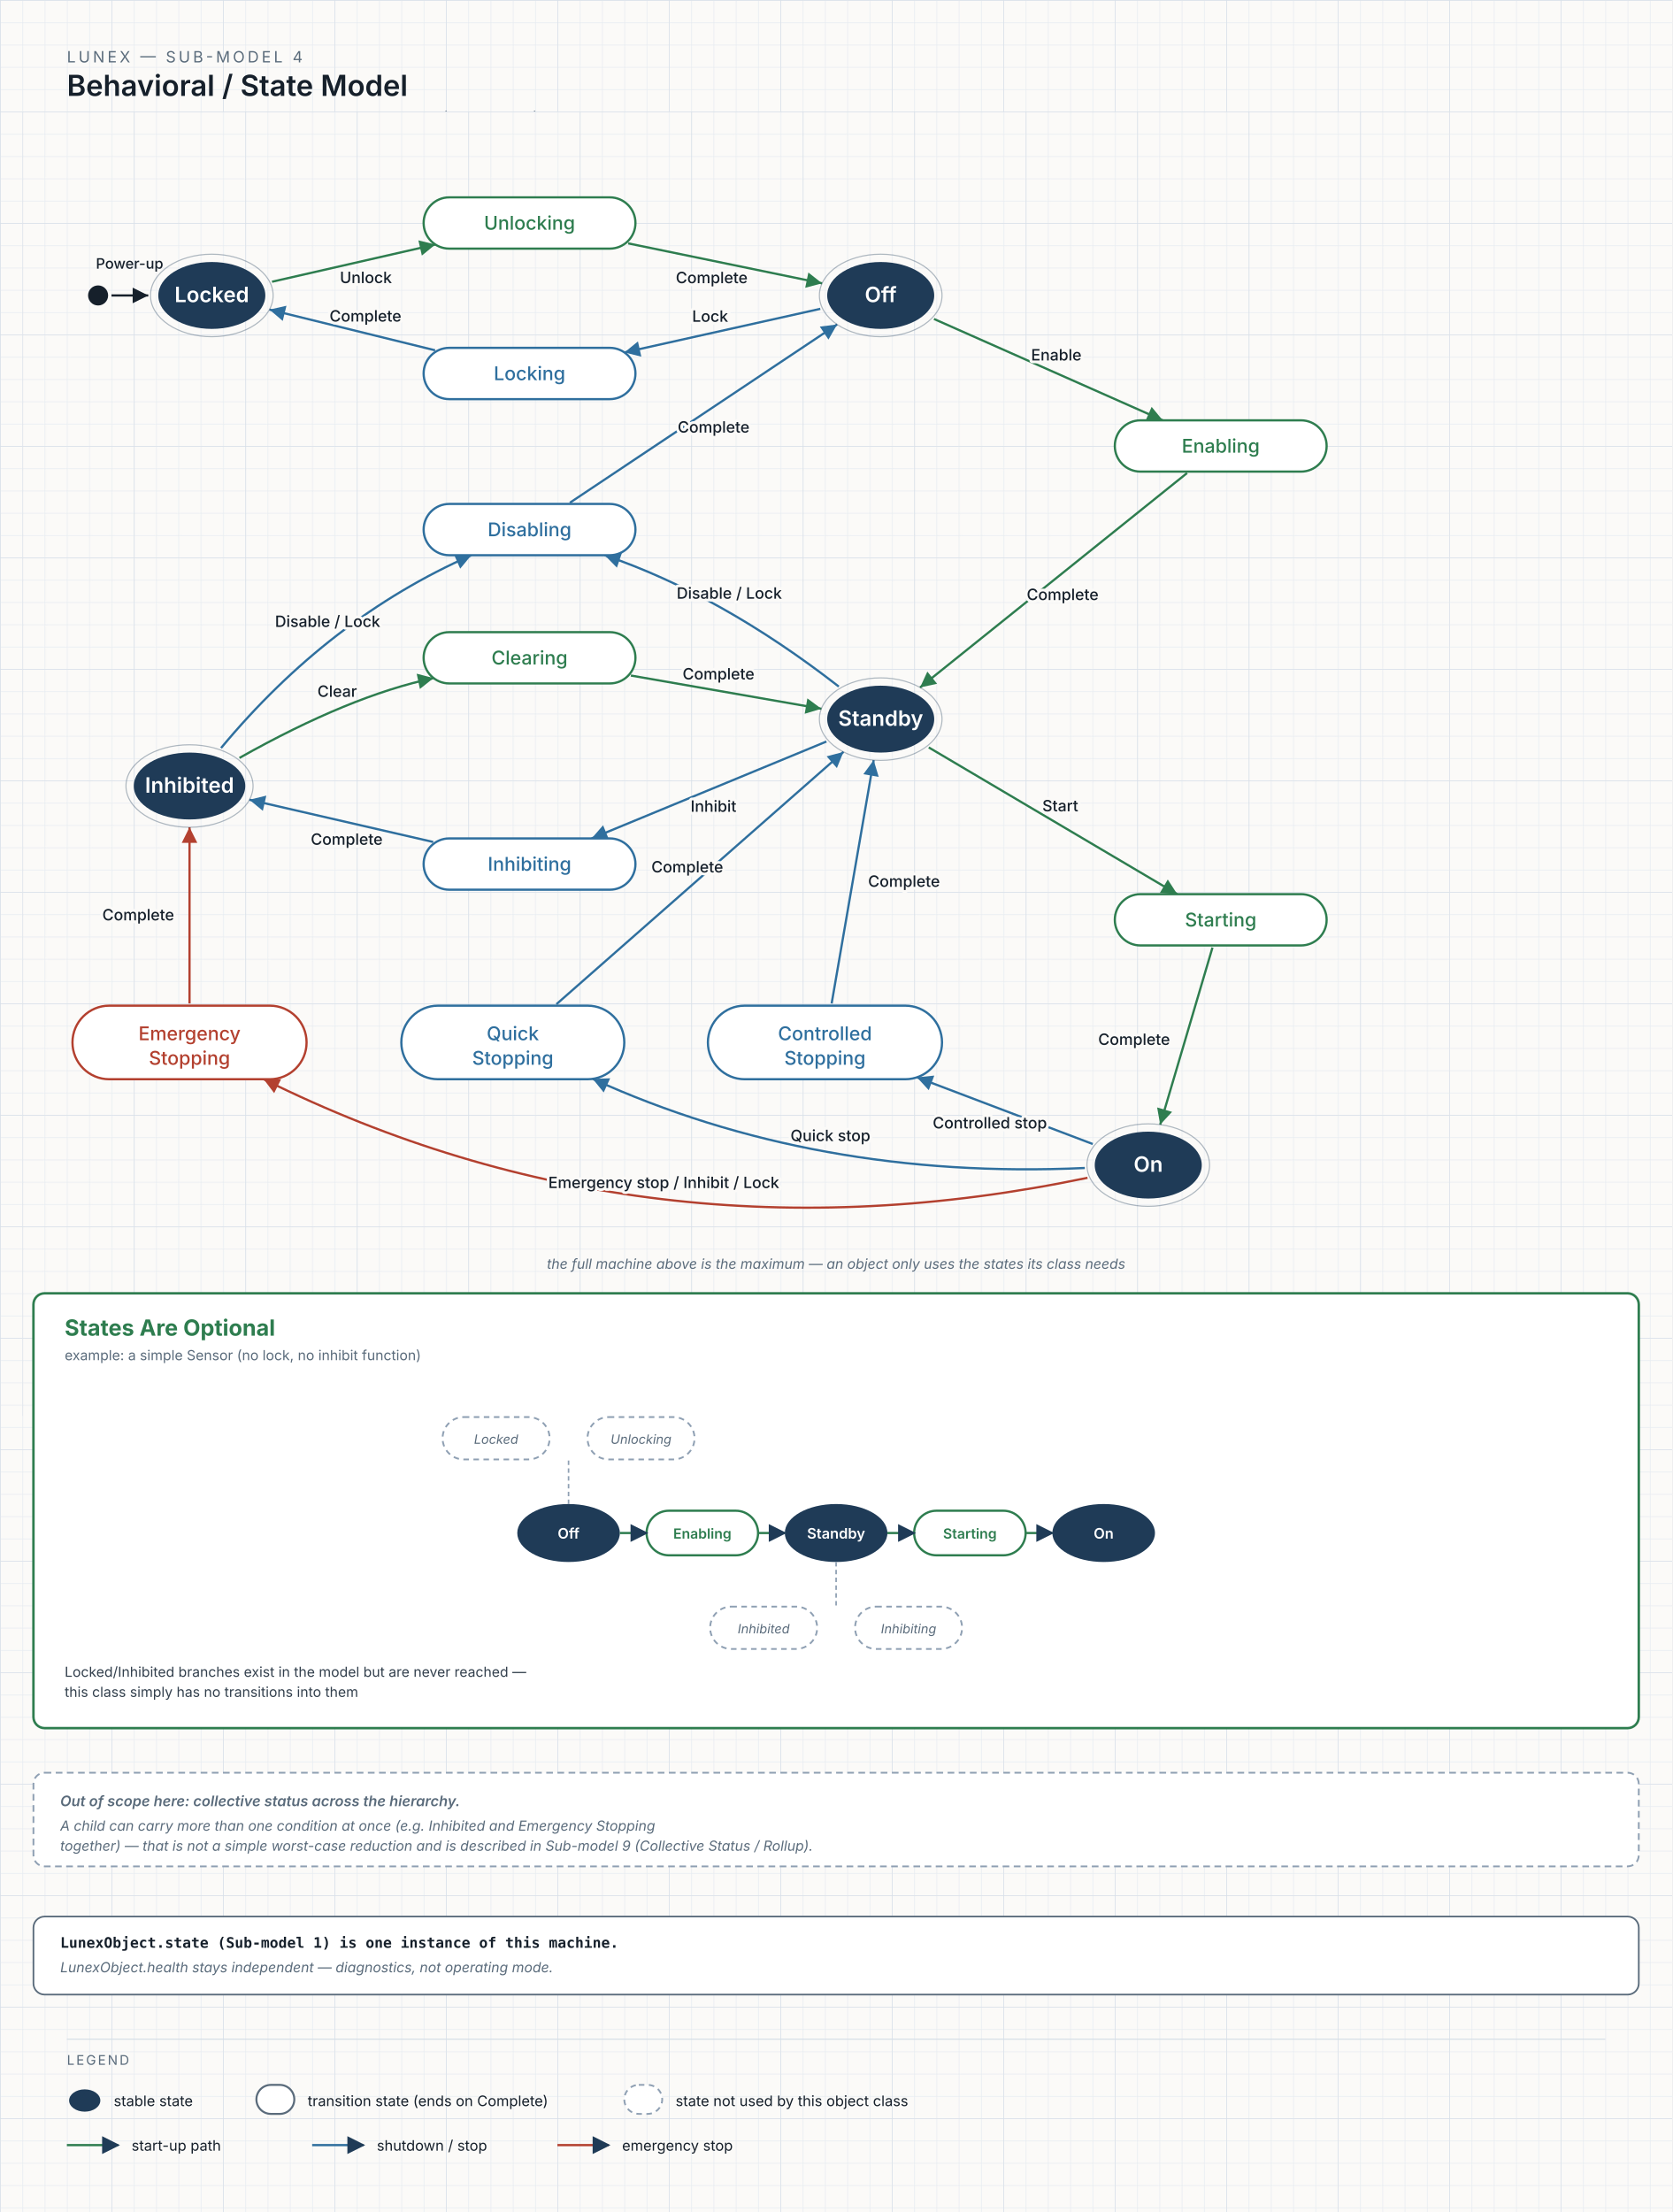
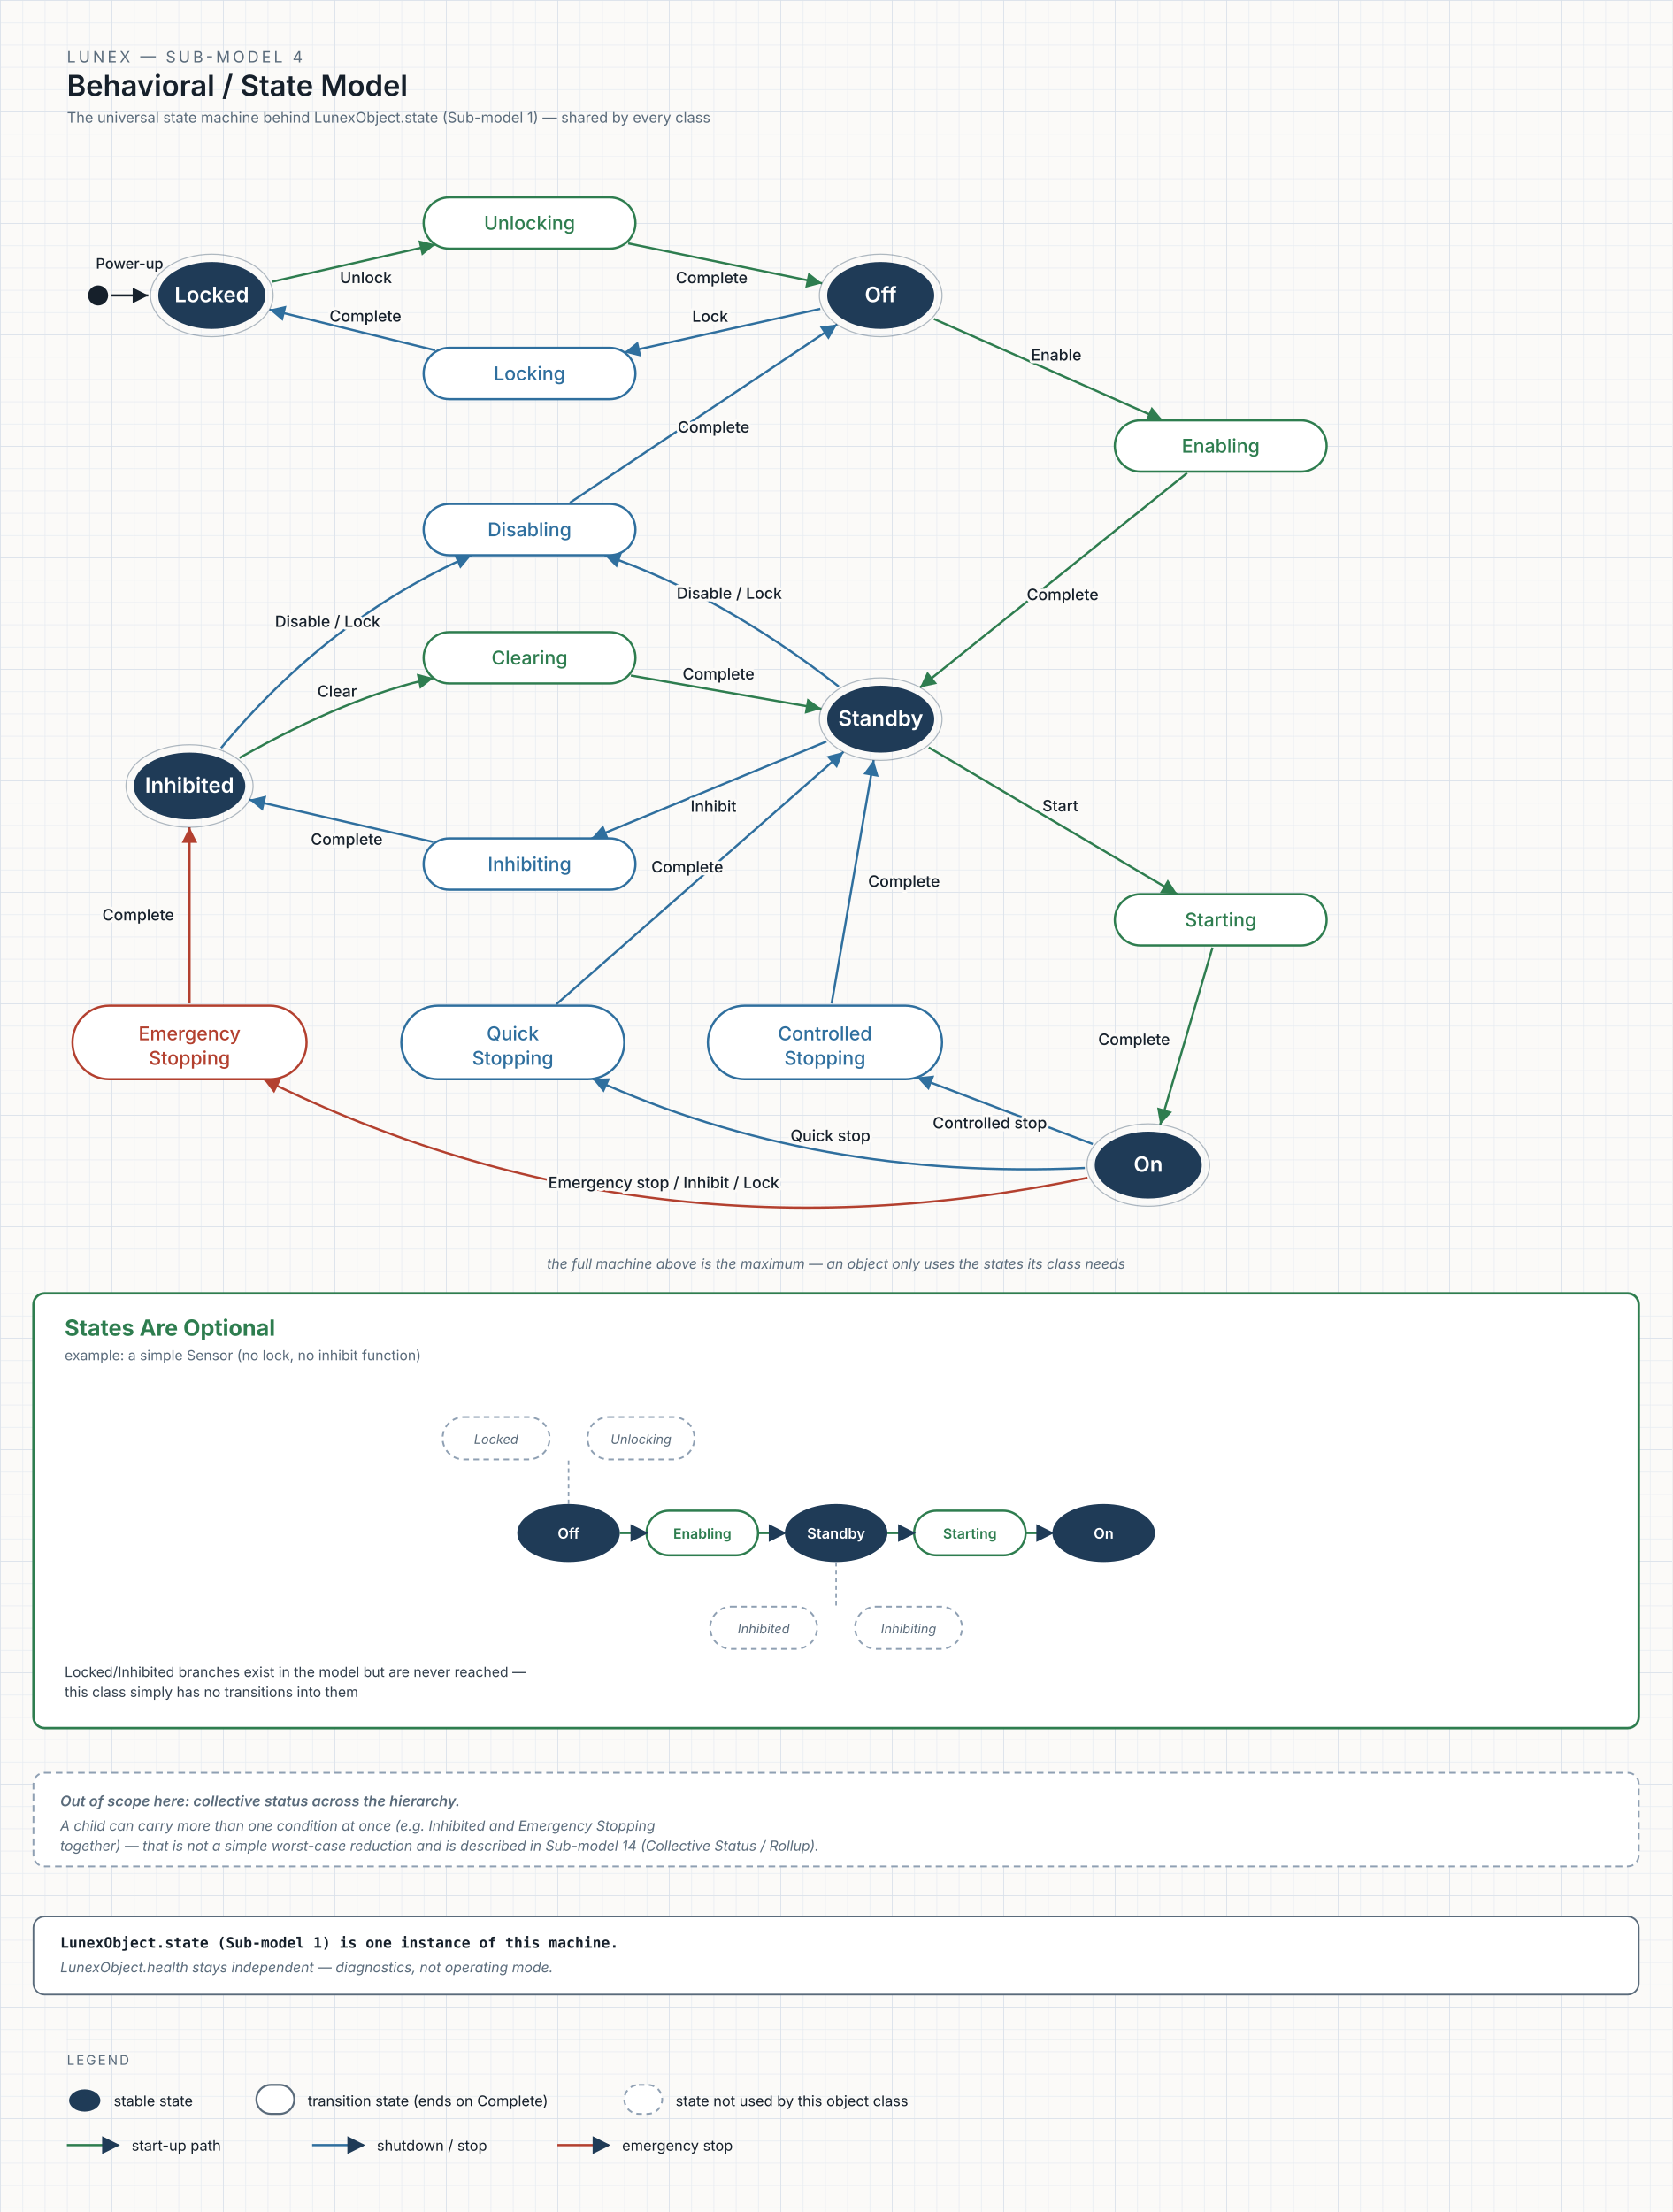
<svg xmlns="http://www.w3.org/2000/svg" viewBox="0 0 1500 1984" width="1500" height="1984" font-family="Inter, Segoe UI, Helvetica Neue, Arial, sans-serif">
  <defs>
    <pattern id="grid" width="20" height="20" patternUnits="userSpaceOnUse">
      <path d="M20 0H0V20" fill="none" stroke="#E6EBF0" stroke-width="1" />
    </pattern>
    <pattern id="grid5" width="100" height="100" patternUnits="userSpaceOnUse">
      <rect width="100" height="100" fill="url(#grid)" />
      <path d="M100 0H0V100" fill="none" stroke="#D6DEE7" stroke-width="1" />
    </pattern>
    <marker id="tri-navy" viewBox="0 0 10 10" refX="9" refY="5" markerWidth="8" markerHeight="8" orient="auto-start-reverse">
      <path d="M0 0 L10 5 L0 10 Z" fill="#1F3B57" />
    </marker>
    <marker id="tri-gray" viewBox="0 0 10 10" refX="9" refY="5" markerWidth="7" markerHeight="7" orient="auto-start-reverse">
      <path d="M0 0 L10 5 L0 10 Z" fill="#8FA0B3" />
    </marker>
-     <marker id="diamond-navy" viewBox="0 0 14 10" refX="0.5" refY="5" markerWidth="15" markerHeight="11" orient="auto-start-reverse">
+     <marker id="diamond-navy" viewBox="0 0 14 10" refX="13.5" refY="5" markerWidth="15" markerHeight="11" orient="auto-start-reverse">
      <path d="M0 5 L7 0 L14 5 L7 10 Z" fill="#1F3B57" />
    </marker>
  </defs>
  <rect width="1500" height="1984" fill="#FBFAF8" />
  <rect width="1500" height="1984" fill="url(#grid5)" />
  <text x="60" y="56" font-size="14" font-weight="400" fill="#5A6B7B" text-anchor="start" letter-spacing="2.5">LUNEX — SUB-MODEL 4</text>
  <text x="60" y="86" font-size="26" font-weight="600" fill="#16202B" text-anchor="start">Behavioral / State Model</text>
  <text x="60" y="110" font-size="13" font-weight="400" fill="#5A6B7B" text-anchor="start">The universal state machine behind LunexObject.state (Sub-model 1) — shared by every class</text>
  <g transform="translate(20,100)">
    <defs>
      <pattern id="grid" width="20" height="20" patternUnits="userSpaceOnUse">
        <path d="M20 0H0V20" fill="none" stroke="#E6EBF0" stroke-width="1" />
      </pattern>
      <pattern id="grid5" width="100" height="100" patternUnits="userSpaceOnUse">
        <rect width="100" height="100" fill="url(#grid)" />
        <path d="M100 0H0V100" fill="none" stroke="#D6DEE7" stroke-width="1" />
      </pattern>
      <marker id="ah-green" viewBox="0 0 10 10" refX="10" refY="5" markerWidth="7" markerHeight="7" orient="auto-start-reverse">
        <path d="M0 0 L10 5 L0 10 z" fill="#2E7D4F" />
      </marker>
      <marker id="ah-blue" viewBox="0 0 10 10" refX="10" refY="5" markerWidth="7" markerHeight="7" orient="auto-start-reverse">
        <path d="M0 0 L10 5 L0 10 z" fill="#2F6F9E" />
      </marker>
      <marker id="ah-ink" viewBox="0 0 10 10" refX="10" refY="5" markerWidth="7" markerHeight="7" orient="auto-start-reverse">
        <path d="M0 0 L10 5 L0 10 z" fill="#16202B" />
      </marker>
      <marker id="ah-red" viewBox="0 0 10 10" refX="10" refY="5" markerWidth="7" markerHeight="7" orient="auto-start-reverse">
        <path d="M0 0 L10 5 L0 10 z" fill="#B3402F" />
      </marker>
    </defs>
-     <rect width="1280" height="1170" fill="#FBFAF8" />
-     <rect width="1280" height="1170" fill="url(#grid5)" />
    <path d="M224.0 152.7 Q312.5 132.5 370.5 119.3" fill="none" stroke="#2E7D4F" stroke-width="2" marker-end="url(#ah-green)" />
    <text x="308.2" y="153.9" font-size="14" font-weight="500" fill="#16202B" text-anchor="middle" stroke="#FBFAF8" stroke-width="5" paint-order="stroke" stroke-linejoin="round">Unlock</text>
    <path d="M543.5 118.3 Q612.5 132.5 717.4 154.1" fill="none" stroke="#2E7D4F" stroke-width="2" marker-end="url(#ah-green)" />
    <text x="618.4" y="154.0" font-size="14" font-weight="500" fill="#16202B" text-anchor="middle" stroke="#FBFAF8" stroke-width="5" paint-order="stroke" stroke-linejoin="round">Complete</text>
    <path d="M715.8 177.0 Q612.5 200.0 540.1 216.1" fill="none" stroke="#2F6F9E" stroke-width="2" marker-end="url(#ah-blue)" />
    <text x="617.0" y="188.6" font-size="14" font-weight="500" fill="#16202B" text-anchor="middle" stroke="#FBFAF8" stroke-width="5" paint-order="stroke" stroke-linejoin="round">Lock</text>
    <path d="M370.3 214.2 Q312.5 200.0 221.7 177.7" fill="none" stroke="#2F6F9E" stroke-width="2" marker-end="url(#ah-blue)" />
    <text x="307.8" y="188.4" font-size="14" font-weight="500" fill="#16202B" text-anchor="middle" stroke="#FBFAF8" stroke-width="5" paint-order="stroke" stroke-linejoin="round">Complete</text>
    <path d="M817.8 186.1 Q922.5 232.5 1023.0 277.0" fill="none" stroke="#2E7D4F" stroke-width="2" marker-end="url(#ah-green)" />
    <text x="927.5" y="223.3" font-size="14" font-weight="500" fill="#16202B" text-anchor="middle" stroke="#FBFAF8" stroke-width="5" paint-order="stroke" stroke-linejoin="round">Enable</text>
    <path d="M1044.8 324.3 Q922.5 422.5 805.3 516.6" fill="none" stroke="#2E7D4F" stroke-width="2" marker-end="url(#ah-green)" />
    <text x="933.2" y="438.2" font-size="14" font-weight="500" fill="#16202B" text-anchor="middle" stroke="#FBFAF8" stroke-width="5" paint-order="stroke" stroke-linejoin="round">Complete</text>
    <path d="M732.4 515.8 Q626.7 433.6 522.4 398.0" fill="none" stroke="#2F6F9E" stroke-width="2" marker-end="url(#ah-blue)" />
    <text x="634.2" y="437.0" font-size="14" font-weight="500" fill="#16202B" text-anchor="middle" stroke="#FBFAF8" stroke-width="5" paint-order="stroke" stroke-linejoin="round">Disable / Lock</text>
    <path d="M491.2 350.9 Q612.5 270.0 730.9 191.0" fill="none" stroke="#2F6F9E" stroke-width="2" marker-end="url(#ah-blue)" />
    <text x="620.1" y="288.0" font-size="14" font-weight="500" fill="#16202B" text-anchor="middle" stroke="#FBFAF8" stroke-width="5" paint-order="stroke" stroke-linejoin="round">Complete</text>
    <path d="M813.1 570.4 Q922.5 635.0 1036.0 702.0" fill="none" stroke="#2E7D4F" stroke-width="2" marker-end="url(#ah-green)" />
    <text x="931.1" y="627.7" font-size="14" font-weight="500" fill="#16202B" text-anchor="middle" stroke="#FBFAF8" stroke-width="5" paint-order="stroke" stroke-linejoin="round">Start</text>
    <path d="M1067.6 749.9 Q1042.5 835.0 1020.7 908.7" fill="none" stroke="#2E7D4F" stroke-width="2" marker-end="url(#ah-green)" />
    <text x="997.3" y="837.2" font-size="14" font-weight="500" fill="#16202B" text-anchor="middle" stroke="#FBFAF8" stroke-width="5" paint-order="stroke" stroke-linejoin="round">Complete</text>
    <path d="M721.3 565.1 Q612.5 610.0 510.7 652.0" fill="none" stroke="#2F6F9E" stroke-width="2" marker-end="url(#ah-blue)" />
    <text x="620.0" y="628.1" font-size="14" font-weight="500" fill="#16202B" text-anchor="middle" stroke="#FBFAF8" stroke-width="5" paint-order="stroke" stroke-linejoin="round">Inhibit</text>
    <path d="M368.6 655.2 Q302.5 640.0 203.7 617.3" fill="none" stroke="#2F6F9E" stroke-width="2" marker-end="url(#ah-blue)" />
    <text x="291.0" y="657.7" font-size="14" font-weight="500" fill="#16202B" text-anchor="middle" stroke="#FBFAF8" stroke-width="5" paint-order="stroke" stroke-linejoin="round">Complete</text>
    <path d="M194.8 579.8 Q293.7 524.1 368.9 508.2" fill="none" stroke="#2E7D4F" stroke-width="2" marker-end="url(#ah-green)" />
    <text x="282.5" y="525.0" font-size="14" font-weight="500" fill="#16202B" text-anchor="middle" stroke="#FBFAF8" stroke-width="5" paint-order="stroke" stroke-linejoin="round">Clear</text>
    <path d="M545.9 505.9 Q612.5 517.5 716.8 535.7" fill="none" stroke="#2E7D4F" stroke-width="2" marker-end="url(#ah-green)" />
    <text x="624.5" y="509.4" font-size="14" font-weight="500" fill="#16202B" text-anchor="middle" stroke="#FBFAF8" stroke-width="5" paint-order="stroke" stroke-linejoin="round">Complete</text>
    <path d="M178.3 570.9 Q275.4 454.1 402.8 398.0" fill="none" stroke="#2F6F9E" stroke-width="2" marker-end="url(#ah-blue)" />
    <text x="273.9" y="462.3" font-size="14" font-weight="500" fill="#16202B" text-anchor="middle" stroke="#FBFAF8" stroke-width="5" paint-order="stroke" stroke-linejoin="round">Disable / Lock</text>
    <path d="M960.2 926.1 Q865.0 890.0 802.5 866.3" fill="none" stroke="#2F6F9E" stroke-width="2" marker-end="url(#ah-blue)" />
    <text x="867.9" y="912.1" font-size="14" font-weight="500" fill="#16202B" text-anchor="middle" stroke="#FBFAF8" stroke-width="5" paint-order="stroke" stroke-linejoin="round">Controlled stop</text>
    <path d="M726.0 800.0 Q745.0 690.0 763.7 581.8" fill="none" stroke="#2F6F9E" stroke-width="2" marker-end="url(#ah-blue)" />
    <text x="790.9" y="695.4" font-size="14" font-weight="500" fill="#16202B" text-anchor="middle" stroke="#FBFAF8" stroke-width="5" paint-order="stroke" stroke-linejoin="round">Complete</text>
    <path d="M953.1 947.6 Q711.7 958.7 511.7 867.7" fill="none" stroke="#2F6F9E" stroke-width="2" marker-end="url(#ah-blue)" />
    <text x="724.9" y="923.5" font-size="14" font-weight="500" fill="#16202B" text-anchor="middle" stroke="#FBFAF8" stroke-width="5" paint-order="stroke" stroke-linejoin="round">Quick stop</text>
    <path d="M479.1 800.7 Q605.0 690.0 736.6 574.4" fill="none" stroke="#2F6F9E" stroke-width="2" marker-end="url(#ah-blue)" />
    <text x="596.5" y="682.5" font-size="14" font-weight="500" fill="#16202B" text-anchor="middle" stroke="#FBFAF8" stroke-width="5" paint-order="stroke" stroke-linejoin="round">Complete</text>
    <path d="M955.5 956.4 Q561.0 1038.8 216.5 868.0" fill="none" stroke="#B3402F" stroke-width="2" marker-end="url(#ah-red)" />
    <text x="575.4" y="965.6" font-size="14" font-weight="500" fill="#16202B" text-anchor="middle" stroke="#FBFAF8" stroke-width="5" paint-order="stroke" stroke-linejoin="round">Emergency stop / Inhibit / Lock</text>
    <path d="M150.0 800.0 Q150.0 720.0 150.0 642.0" fill="none" stroke="#B3402F" stroke-width="2" marker-end="url(#ah-red)" />
    <text x="104.0" y="725.5" font-size="14" font-weight="500" fill="#16202B" text-anchor="middle" stroke="#FBFAF8" stroke-width="5" paint-order="stroke" stroke-linejoin="round">Complete</text>
    <ellipse cx="170" cy="165" rx="55.0" ry="37.0" fill="none" stroke="#1F3B57" stroke-width="1" opacity="0.35" />
    <ellipse cx="170" cy="165" rx="48.0" ry="30.0" fill="#1F3B57" />
    <text x="170" y="171" font-size="19" font-weight="600" fill="#FFFFFF" text-anchor="middle">Locked</text>
    <ellipse cx="770" cy="165" rx="55.0" ry="37.0" fill="none" stroke="#1F3B57" stroke-width="1" opacity="0.35" />
    <ellipse cx="770" cy="165" rx="48.0" ry="30.0" fill="#1F3B57" />
    <text x="770" y="171" font-size="19" font-weight="600" fill="#FFFFFF" text-anchor="middle">Off</text>
    <ellipse cx="770" cy="545" rx="55.0" ry="37.0" fill="none" stroke="#1F3B57" stroke-width="1" opacity="0.35" />
    <ellipse cx="770" cy="545" rx="48.0" ry="30.0" fill="#1F3B57" />
    <text x="770" y="551" font-size="19" font-weight="600" fill="#FFFFFF" text-anchor="middle">Standby</text>
    <ellipse cx="150" cy="605" rx="57.0" ry="37.0" fill="none" stroke="#1F3B57" stroke-width="1" opacity="0.35" />
    <ellipse cx="150" cy="605" rx="50.0" ry="30.0" fill="#1F3B57" />
    <text x="150" y="611" font-size="19" font-weight="600" fill="#FFFFFF" text-anchor="middle">Inhibited</text>
    <ellipse cx="1010" cy="945" rx="55.0" ry="37.0" fill="none" stroke="#1F3B57" stroke-width="1" opacity="0.35" />
    <ellipse cx="1010" cy="945" rx="48.0" ry="30.0" fill="#1F3B57" />
    <text x="1010" y="951" font-size="19" font-weight="600" fill="#FFFFFF" text-anchor="middle">On</text>
    <rect x="360.0" y="77.0" width="190" height="46" rx="23.0" fill="#FFFFFF" stroke="#2E7D4F" stroke-width="2" />
    <text x="455" y="106" font-size="17" font-weight="500" fill="#2E7D4F" text-anchor="middle">Unlocking</text>
    <rect x="360.0" y="212.0" width="190" height="46" rx="23.0" fill="#FFFFFF" stroke="#2F6F9E" stroke-width="2" />
    <text x="455" y="241" font-size="17" font-weight="500" fill="#2F6F9E" text-anchor="middle">Locking</text>
    <rect x="980.0" y="277.0" width="190" height="46" rx="23.0" fill="#FFFFFF" stroke="#2E7D4F" stroke-width="2" />
    <text x="1075" y="306" font-size="17" font-weight="500" fill="#2E7D4F" text-anchor="middle">Enabling</text>
    <rect x="360.0" y="352.0" width="190" height="46" rx="23.0" fill="#FFFFFF" stroke="#2F6F9E" stroke-width="2" />
    <text x="455" y="381" font-size="17" font-weight="500" fill="#2F6F9E" text-anchor="middle">Disabling</text>
    <rect x="360.0" y="467.0" width="190" height="46" rx="23.0" fill="#FFFFFF" stroke="#2E7D4F" stroke-width="2" />
    <text x="455" y="496" font-size="17" font-weight="500" fill="#2E7D4F" text-anchor="middle">Clearing</text>
    <rect x="360.0" y="652.0" width="190" height="46" rx="23.0" fill="#FFFFFF" stroke="#2F6F9E" stroke-width="2" />
    <text x="455" y="681" font-size="17" font-weight="500" fill="#2F6F9E" text-anchor="middle">Inhibiting</text>
    <rect x="980.0" y="702.0" width="190" height="46" rx="23.0" fill="#FFFFFF" stroke="#2E7D4F" stroke-width="2" />
    <text x="1075" y="731" font-size="17" font-weight="500" fill="#2E7D4F" text-anchor="middle">Starting</text>
    <rect x="45.0" y="802.0" width="210" height="66" rx="33.0" fill="#FFFFFF" stroke="#B3402F" stroke-width="2" />
    <text x="150" y="833" font-size="17" font-weight="500" fill="#B3402F" text-anchor="middle">Emergency</text>
    <text x="150" y="855" font-size="17" font-weight="500" fill="#B3402F" text-anchor="middle">Stopping</text>
    <rect x="340.0" y="802.0" width="200" height="66" rx="33.0" fill="#FFFFFF" stroke="#2F6F9E" stroke-width="2" />
    <text x="440" y="833" font-size="17" font-weight="500" fill="#2F6F9E" text-anchor="middle">Quick</text>
    <text x="440" y="855" font-size="17" font-weight="500" fill="#2F6F9E" text-anchor="middle">Stopping</text>
    <rect x="615.0" y="802.0" width="210" height="66" rx="33.0" fill="#FFFFFF" stroke="#2F6F9E" stroke-width="2" />
    <text x="720" y="833" font-size="17" font-weight="500" fill="#2F6F9E" text-anchor="middle">Controlled</text>
    <text x="720" y="855" font-size="17" font-weight="500" fill="#2F6F9E" text-anchor="middle">Stopping</text>
    <circle cx="68" cy="165" r="9" fill="#16202B" />
    <path d="M80 165 L113.0 165" fill="none" stroke="#16202B" stroke-width="2" marker-end="url(#ah-ink)" />
    <text x="66" y="141" font-size="13" font-weight="500" fill="#16202B">Power-up</text>
  </g>
  <text x="750.0" y="1138" font-size="12.5" font-weight="400" fill="#5A6B7B" text-anchor="middle" font-style="italic">the full machine above is the maximum — an object only uses the states its class needs</text>
  <rect x="30" y="1160" width="1440" height="390" rx="10" fill="#FFFFFF" stroke="#2E7D4F" stroke-width="2.2" />
  <text x="58" y="1198" font-size="20" font-weight="700" fill="#2E7D4F" text-anchor="start">States Are Optional</text>
  <text x="58" y="1220" font-size="12.5" font-weight="400" fill="#5A6B7B" text-anchor="start">example: a simple Sensor (no lock, no inhibit function)</text>
  <ellipse cx="510.0" cy="1375" rx="46" ry="26" fill="#1F3B57" />
  <text x="510.0" y="1380" font-size="13" font-weight="600" fill="#FFFFFF" text-anchor="middle">Off</text>
  <rect x="580.0" y="1355" width="100" height="40" rx="20" fill="#FFFFFF" stroke="#2E7D4F" stroke-width="2" />
  <text x="630.0" y="1380" font-size="12.5" font-weight="600" fill="#2E7D4F" text-anchor="middle">Enabling</text>
  <ellipse cx="750.0" cy="1375" rx="46" ry="26" fill="#1F3B57" />
  <text x="750.0" y="1380" font-size="13" font-weight="600" fill="#FFFFFF" text-anchor="middle">Standby</text>
  <rect x="820.0" y="1355" width="100" height="40" rx="20" fill="#FFFFFF" stroke="#2E7D4F" stroke-width="2" />
  <text x="870.0" y="1380" font-size="12.5" font-weight="600" fill="#2E7D4F" text-anchor="middle">Starting</text>
  <ellipse cx="990.0" cy="1375" rx="46" ry="26" fill="#1F3B57" />
  <text x="990.0" y="1380" font-size="13" font-weight="600" fill="#FFFFFF" text-anchor="middle">On</text>
  <line x1="556.0" y1="1375" x2="580.0" y2="1375" stroke="#2E7D4F" stroke-width="2" marker-end="url(#tri-navy)" />
  <line x1="680.0" y1="1375" x2="704.0" y2="1375" stroke="#2E7D4F" stroke-width="2" marker-end="url(#tri-navy)" />
  <line x1="796.0" y1="1375" x2="820.0" y2="1375" stroke="#2E7D4F" stroke-width="2" marker-end="url(#tri-navy)" />
  <line x1="920.0" y1="1375" x2="944.0" y2="1375" stroke="#2E7D4F" stroke-width="2" marker-end="url(#tri-navy)" />
  <rect x="397.0" y="1271" width="96" height="38" rx="19" fill="#FFFFFF" stroke="#8FA0B3" stroke-width="1.6" stroke-dasharray="5,4" />
  <text x="445.0" y="1295" font-size="11.5" font-weight="400" fill="#5A6B7B" text-anchor="middle" font-style="italic">Locked</text>
  <rect x="527.0" y="1271" width="96" height="38" rx="19" fill="#FFFFFF" stroke="#8FA0B3" stroke-width="1.6" stroke-dasharray="5,4" />
  <text x="575.0" y="1295" font-size="11.5" font-weight="400" fill="#5A6B7B" text-anchor="middle" font-style="italic">Unlocking</text>
  <path d="M 510.0 1349 L 510.0 1309" fill="none" stroke="#8FA0B3" stroke-width="1.4" stroke-dasharray="4,3" />
  <rect x="637.0" y="1441" width="96" height="38" rx="19" fill="#FFFFFF" stroke="#8FA0B3" stroke-width="1.6" stroke-dasharray="5,4" />
  <text x="685.0" y="1465" font-size="11.5" font-weight="400" fill="#5A6B7B" text-anchor="middle" font-style="italic">Inhibited</text>
  <rect x="767.0" y="1441" width="96" height="38" rx="19" fill="#FFFFFF" stroke="#8FA0B3" stroke-width="1.6" stroke-dasharray="5,4" />
  <text x="815.0" y="1465" font-size="11.5" font-weight="400" fill="#5A6B7B" text-anchor="middle" font-style="italic">Inhibiting</text>
  <path d="M 750.0 1401 L 750.0 1441" fill="none" stroke="#8FA0B3" stroke-width="1.4" stroke-dasharray="4,3" />
  <text x="58" y="1504" font-size="12.5" font-weight="400" fill="#33404D" text-anchor="start">Locked/Inhibited branches exist in the model but are never reached —</text>
  <text x="58" y="1522" font-size="12.5" font-weight="400" fill="#33404D" text-anchor="start">this class simply has no transitions into them</text>
  <rect x="30" y="1590" width="1440" height="84" rx="10" fill="#FFFFFF" stroke="#8FA0B3" stroke-width="1.6" stroke-dasharray="6,4" />
  <text x="54" y="1620" font-size="13" font-weight="600" fill="#5A6B7B" text-anchor="start" font-style="italic">Out of scope here: collective status across the hierarchy.</text>
  <text x="54" y="1642" font-size="12.5" font-weight="400" fill="#5A6B7B" text-anchor="start" font-style="italic">A child can carry more than one condition at once (e.g. Inhibited and Emergency Stopping</text>
-   <text x="54" y="1660" font-size="12.5" font-weight="400" fill="#5A6B7B" text-anchor="start" font-style="italic">together) — that is not a simple worst-case reduction and is described in Sub-model 9 (Collective Status / Rollup).</text>
+   <text x="54" y="1660" font-size="12.5" font-weight="400" fill="#5A6B7B" text-anchor="start" font-style="italic">together) — that is not a simple worst-case reduction and is described in Sub-model 14 (Collective Status / Rollup).</text>
  <rect x="30" y="1719" width="1440" height="70" rx="10" fill="#FFFFFF" stroke="#5A6B7B" stroke-width="1.5" />
  <text x="54" y="1747" font-size="13" font-weight="600" fill="#16202B" text-anchor="start" font-family="Consolas, Menlo, monospace">LunexObject.state (Sub-model 1) is one instance of this machine.</text>
  <text x="54" y="1769" font-size="12.5" font-weight="400" fill="#5A6B7B" text-anchor="start" font-style="italic">LunexObject.health stays independent — diagnostics, not operating mode.</text>
  <line x1="60" y1="1829" x2="1440" y2="1829" stroke="#D6DEE7" stroke-width="1" />
  <text x="60" y="1852" font-size="12" font-weight="400" fill="#5A6B7B" text-anchor="start" letter-spacing="1.6">LEGEND</text>
  <ellipse cx="76" cy="1884" rx="14" ry="10" fill="#1F3B57" />
  <text x="102" y="1889" font-size="13" font-weight="400" fill="#16202B" text-anchor="start">stable state</text>
  <rect x="230" y="1870" width="34" height="26" rx="13" fill="#FFFFFF" stroke="#5A6B7B" stroke-width="1.8" />
  <text x="276" y="1889" font-size="13" font-weight="400" fill="#16202B" text-anchor="start">transition state (ends on Complete)</text>
  <rect x="560" y="1870" width="34" height="26" rx="13" fill="#FFFFFF" stroke="#8FA0B3" stroke-width="1.6" stroke-dasharray="5,4" />
  <text x="606" y="1889" font-size="13" font-weight="400" fill="#16202B" text-anchor="start">state not used by this object class</text>
  <line x1="60" y1="1924" x2="106" y2="1924" stroke="#2E7D4F" stroke-width="2" marker-end="url(#tri-navy)" />
  <text x="118" y="1929" font-size="13" font-weight="400" fill="#16202B" text-anchor="start">start-up path</text>
  <line x1="280" y1="1924" x2="326" y2="1924" stroke="#2F6F9E" stroke-width="2" marker-end="url(#tri-navy)" />
  <text x="338" y="1929" font-size="13" font-weight="400" fill="#16202B" text-anchor="start">shutdown / stop</text>
  <line x1="500" y1="1924" x2="546" y2="1924" stroke="#B3402F" stroke-width="2" marker-end="url(#tri-navy)" />
  <text x="558" y="1929" font-size="13" font-weight="400" fill="#16202B" text-anchor="start">emergency stop</text>
</svg>
